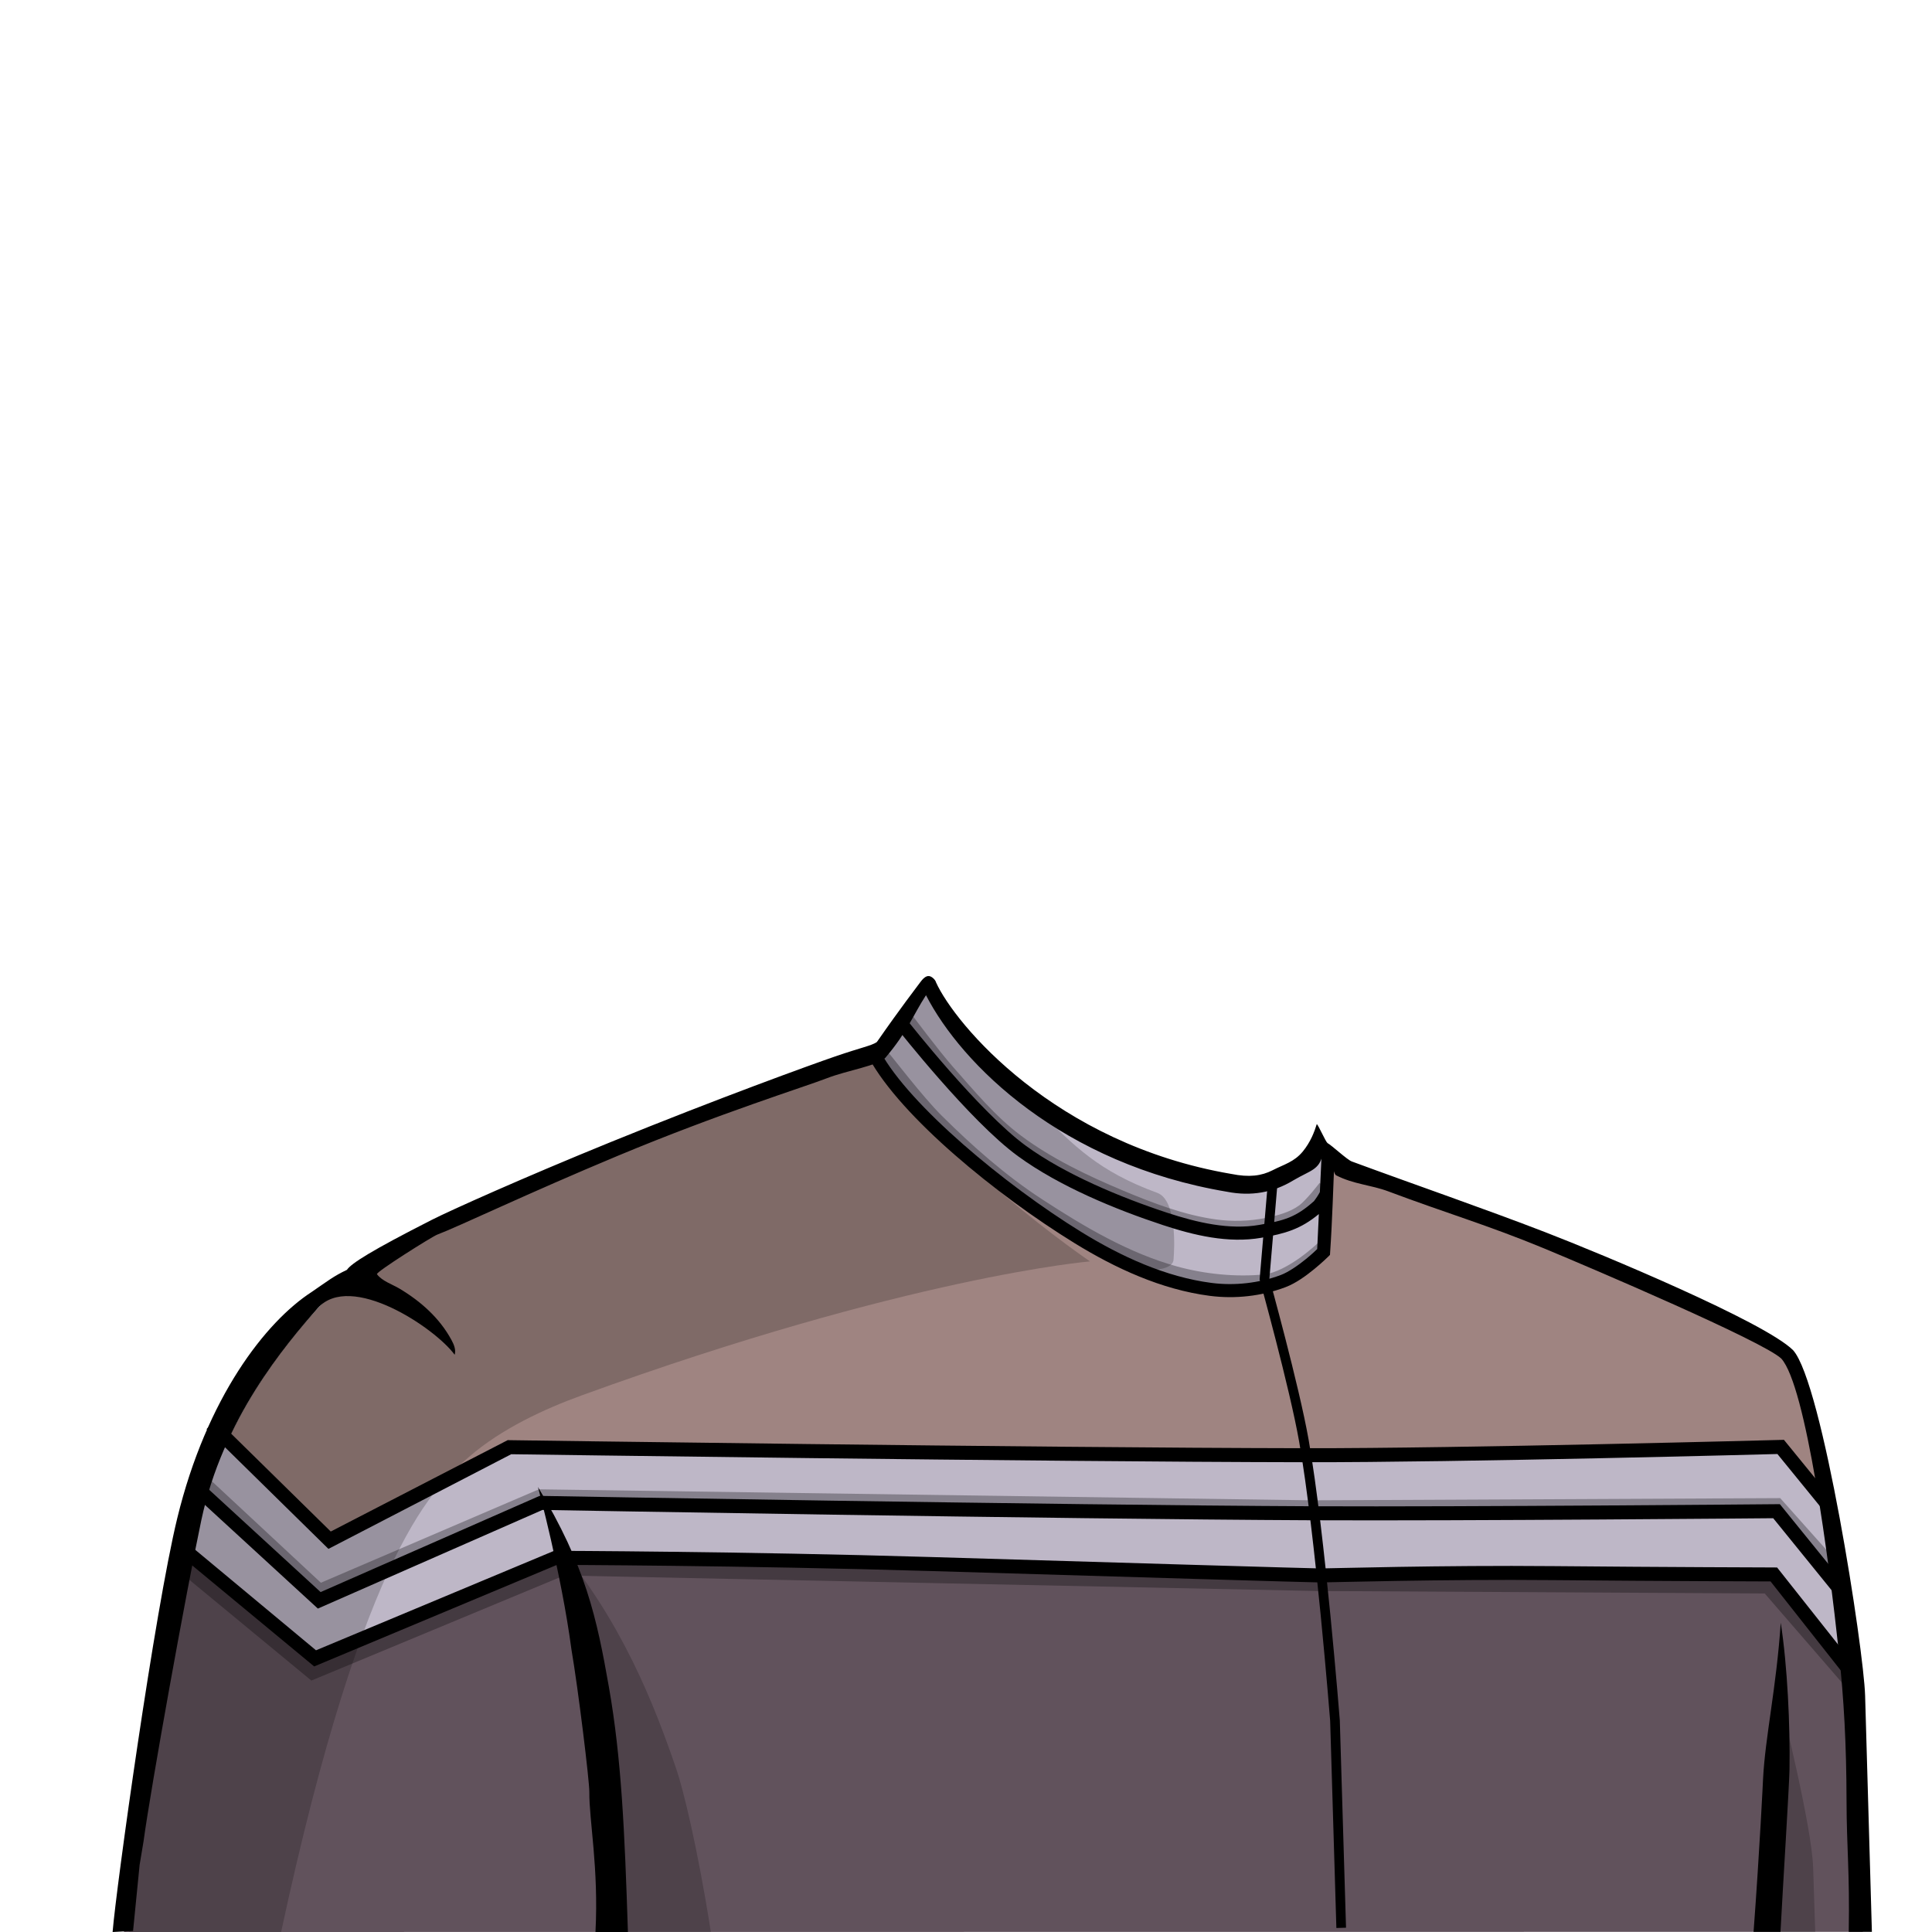
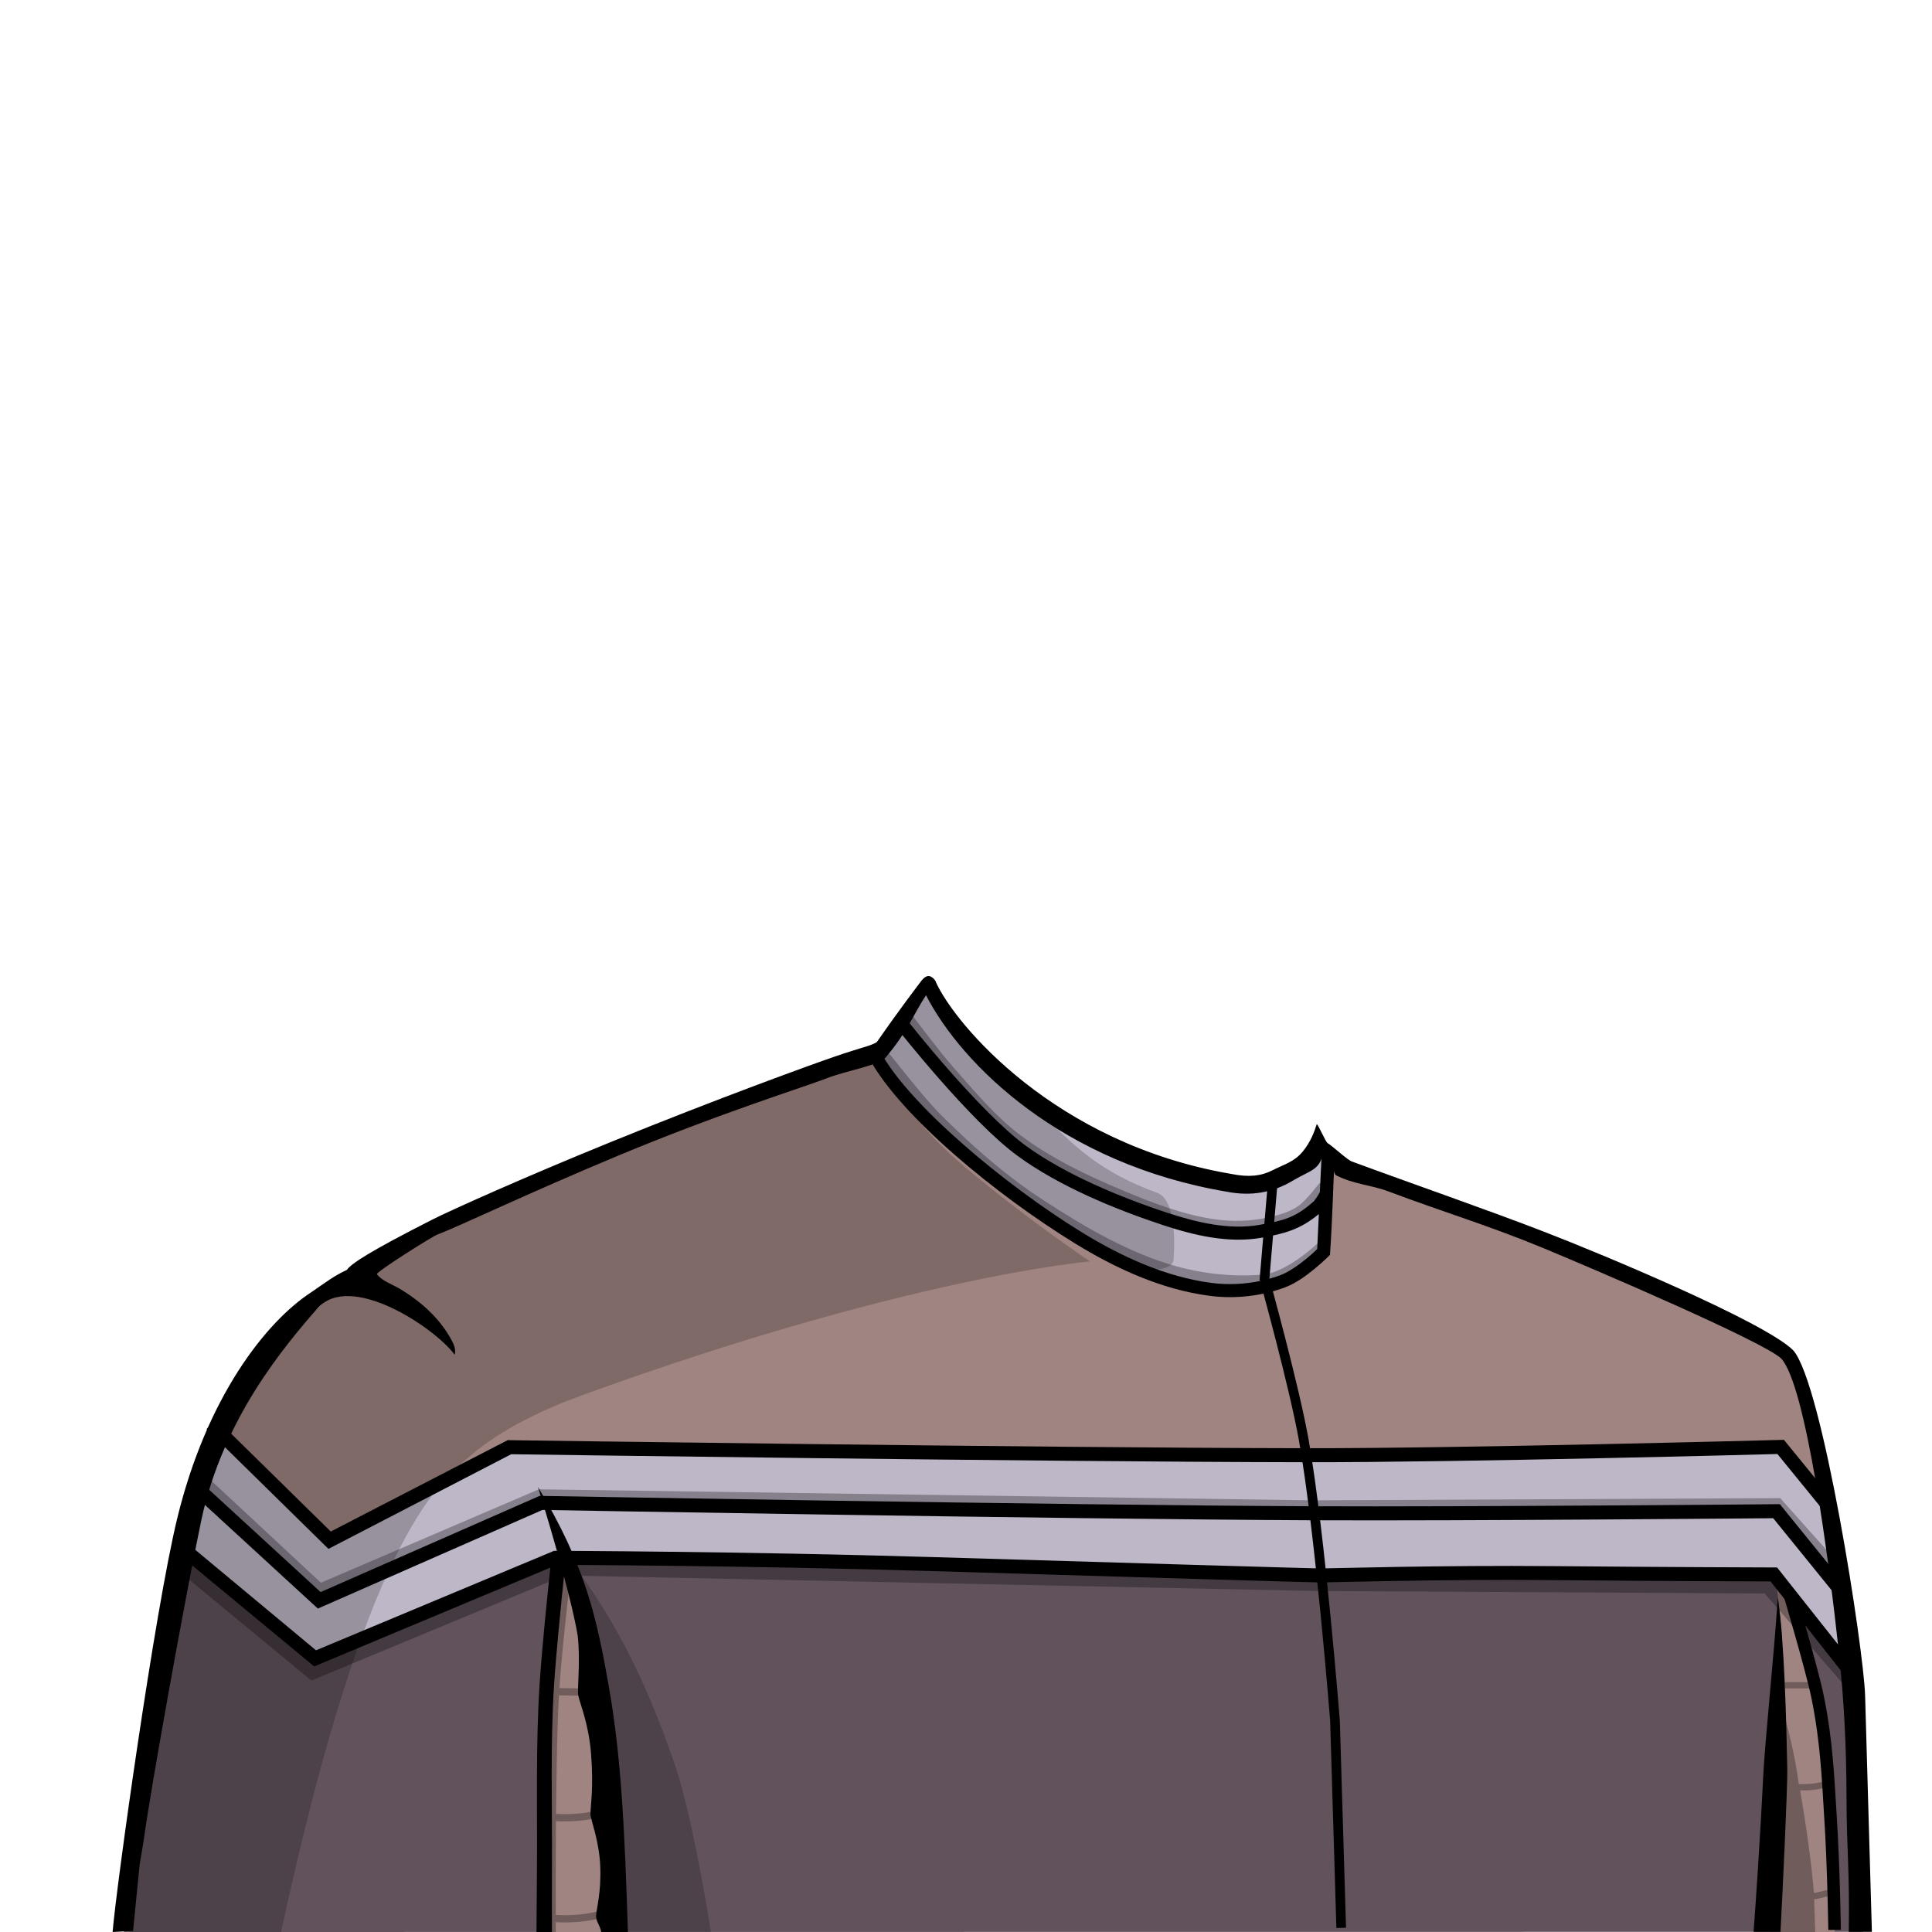
<svg xmlns="http://www.w3.org/2000/svg" version="1.1" id="svg171226" width="400" height="400" viewBox="0 0 400 400" xml:space="preserve">
  <defs id="defs171230">
                
            
                
            
                
            
                
            
                
            
                
            
                
            
                
            
                
            
                
            
                
            
                
            
                
            
                
            
                
            
                
            
                
            
                
            
                
            
                
            
                
            
                
            
                
            
                
            
                
            
                
            
                
            
                
            
                
            
                
            
                
            
                
            
                
            
                
            
                
            
                
            
                
            
                
            
                    
                
                
            
                
            
                
            
                
            
                
            
                
            
                
            
                
            
                
            </defs>
  <g id="g171234" style="display:inline">
    <path id="path171958" style="fill:#61525c;fill-opacity:1;fill-rule:nonzero;stroke:none;stroke-width:1.333" d="m 191.361,202.91 c -5.79,6.371 -7.409,12.613 -8.948,13.076 -1.485,1.053 -2.465,1.857 -3.589,1.83 -1.125,-0.027 -2.717,0.885 -3.861,0.97 l -40.608,14.921 -39.447,16.969 -11.855,6.043 -6.742,6.277 -9.459,6.824 c -11.835,12.451 -19.196,25.304 -24.971,40.912 l -15.188,70.924 c 0,0 0.669,0.617 1.014,0.941 -2.89e-4,-2.4e-4 -0.049,-0.039 -0.049,-0.039 L 25.664,400 385.689,399.967 384.68,369.105 383.811,342.533 c -1.525,-11.003 -6.345,-45 -8.674,-52.572 -2.789,-9.065 -4.216,-9.716 -12.369,-14.598 -9.065,-4.881 -34.585,-15.749 -45.783,-20.471 -9.875,-4.164 -26.093,-9.07 -36.317,-13.413 l -6.107,-4.65 -1.693,-1.677 0.307,0.49 -0.107,0.088 -5.922,7.698 -3.223,2.216 -3.324,0.206 -5.639,0.343 c -26.537,-3.799 -45.791,-20.059 -61.352,-40.634 -0.943,-1.793 -1.783,-1.753 -2.246,-2.65 z" />
+     <path style="fill:#9f8481;fill-opacity:1;stroke:none;stroke-width:1px;stroke-linecap:butt;stroke-linejoin:miter;stroke-opacity:1" d="m 367.737,327.443 c 0,0 1.162,10.138 1.162,10.57 0,0.432 0.324,24.082 0.324,24.082 l -1.62,28.51 V 400 h 12.203 c 0.551,0 -1.404,-26.242 -1.404,-26.242 l -3.564,-29.266 -4.968,-15.335 z" id="path17" />
    <path d="m 367.954,278.712 c 0,0 3.129,28.845 1.144,48.113 0,0 3.301,-23.672 0.824,-46.241 z" style="fill:#000000;fill-opacity:1;fill-rule:nonzero;stroke:none;stroke-width:1.333" id="path172006" />
-     <path style="display:inline;opacity:0.2;fill:#000000;fill-opacity:1;stroke:none;stroke-width:0.912px;stroke-linecap:butt;stroke-linejoin:miter;stroke-opacity:1" d="m 368.954,353.548 c 0,0 6.169,24.649 6.438,33.172 0.269,8.523 0.429,13.28 0.429,13.28 H 366.379 Z" id="path2" />
+     <path id="path2" style="display:inline;opacity:0.3;fill:#000000;fill-opacity:1;stroke:none;stroke-width:0.912px;stroke-linecap:butt;stroke-linejoin:miter;stroke-opacity:1" d="m 369.547,348.27 v 1.301 h 6.154 v -1.301 z m -0.594,5.279 -0.552,15.674 c -5.6e-4,-3e-5 -0.002,0 -0.002,0 l -0.082,1.297 c 0,0 0.005,-5.7e-4 0.014,0 L 366.379,400 h 9.441 c 0,0 -0.079,-2.378 -0.221,-6.785 0.062,-0.007 0.122,-0.014 0.182,-0.021 1.483,-0.183 4.004,-0.996 4.004,-0.996 l -0.391,-1.24 c 0,0 -2.603,0.803 -3.771,0.947 -0.022,0.003 -0.044,0.005 -0.066,0.008 -0.61,-7.12 -1.665,-14.183 -2.856,-21.229 0.833,0.007 1.645,-0.006 2.295,-0.057 1.177,-0.091 3.223,-0.555 3.223,-0.555 l -0.281,-1.268 c 0,0 -2.106,0.453 -3.041,0.525 -0.659,0.051 -1.558,0.058 -2.477,0.045 -1.08,-8.24 -3.466,-15.826 -3.466,-15.826 z" />
    <path d="m 114.767,319.019 10.485,39.097 c 0,0 2.16,18.548 4.041,41.884 H 147.174 c -2.753,-17.534 -5.728,-29.57 -7.131,-33.672 -4.529,-13.239 -11.242,-30.708 -25.276,-47.308 z" style="display:inline;opacity:0.2;fill:#000000;fill-opacity:1;fill-rule:nonzero;stroke:none;stroke-width:1.333" id="path172192" />
    <path id="path6" style="fill:#9f8481;fill-opacity:1;stroke:none;stroke-width:1px;stroke-linecap:butt;stroke-linejoin:miter;stroke-opacity:1" d="m 191.361,202.91 c -5.79,6.371 -7.964,12.682 -12.109,14.42 l -44.896,16.377 -39.447,16.969 -11.855,6.043 -6.742,6.277 -9.459,6.824 c -9.147,9.623 -15.607,19.503 -20.742,30.693 9.288,8.418 23.418,20.945 23.418,20.945 l 33.906,-20.172 c 0,0 110.149,2.74 165.236,3.004 33.191,0.159 99.57,-0.857 99.57,-0.857 l 10.832,7.301 c -1.463,-9.104 -2.933,-17.516 -3.936,-20.773 -2.789,-9.065 -4.216,-9.716 -12.369,-14.598 -9.065,-4.881 -34.585,-15.749 -45.783,-20.471 -9.875,-4.164 -25.878,-8.641 -36.102,-12.984 l -6.322,-5.079 -2.658,-2.535 0.307,0.49 -0.107,0.088 -4.957,8.557 -3.223,2.215 -3.324,0.207 -5.639,0.344 c -26.537,-3.799 -45.791,-20.06 -61.352,-40.635 -0.943,-1.793 -1.783,-1.753 -2.246,-2.65 z" />
    <path style="fill:#beb7c7;fill-opacity:1;stroke:none;stroke-width:1px;stroke-linecap:butt;stroke-linejoin:miter;stroke-opacity:1" d="m 37.983,321.03 3.648,-16.738 3.863,-8.584 22.318,22.854 36.266,-19.85 165.451,2.146 99.142,-0.966 10.3,9.549 5.579,36.481 -17.382,-18.562 -94.206,-1.18 -157.296,-4.936 -50.429,21.996 z" id="path7" />
    <path style="fill:#beb7c7;stroke:none;stroke-width:1px;stroke-linecap:butt;stroke-linejoin:miter;stroke-opacity:1;fill-opacity:1" d="m 180.687,219.313 24.893,25.751 28.326,16.309 17.167,6.438 10.73,-1.717 9.871,-4.721 1.717,-2.146 0.429,-22.318 -9.013,6.867 -7.296,0.858 -21.459,-4.292 -24.464,-13.305 -14.163,-14.163 -5.579,-9.871 z" id="path10" />
-     <path id="path172002" style="fill:#000000;fill-opacity:1;fill-rule:nonzero;stroke:none;stroke-width:1.333" d="m 192.396,202.09 c -0.742,-0.118 -1.407,0.638 -1.957,1.393 -0.721,0.991 -3.907,5.082 -8.908,12.28 -1.282,0.801 -2.954,1.017 -8.718,2.996 -4.748,1.63 -23.985,8.581 -46.521,17.756 -17.965,7.314 -33.101,14.112 -36.914,16.052 -12.487,6.353 -16.655,9.006 -17.549,10.34 -2.783,1.315 -4.022,2.34 -7.293,4.574 -9.534,6.171 -21.756,21.86 -27.834,46.834 C 32.024,333.542 24.036,390.946 23.314,400 l 4.236,-0.215 1.354,-13.666 0.816,-4.902 c 1.511,-11.199 8.858,-51.808 11.955,-66.447 4.435,-20.967 17.346,-36.267 24.098,-43.912 6.763,-7.659 24.309,4.068 28.361,9.631 0.307,-1.035 -0.155,-2.13 -0.67,-3.078 -2.468,-4.544 -6.364,-7.996 -10.762,-10.621 -1.479,-0.881 -3.62,-1.568 -4.656,-2.98 -0.307,-0.42 11.427,-7.801 12.475,-8.193 4.259,-1.597 18.664,-8.513 37.477,-16.358 20.992,-8.755 38.617,-14.242 43.217,-16.028 4.249,-1.65 10.494,-2.56 12.111,-4.25 4.614,-5.449 5.649,-8.704 8.391,-12.934 7.406,14.408 28.229,34.983 62.373,40.7 4.923,0.959 9.506,0.179 13.707,-2.381 3.506,-2.069 5.323,-2.103 6.041,-5.308 0.989,1.669 -0.134,-0.11 0.792,0.796 1.497,1.177 1.413,3.218 2.024,3.496 3.61,1.849 7.224,1.973 10.797,3.316 11.761,4.423 20.772,7.05 32.232,11.802 10.071,4.176 45.327,19.238 49.109,22.805 5.132,5.649 9.884,41.831 11.904,60.617 1.081,10.053 1.584,19.314 1.609,30.812 0.022,10.057 0.671,14.695 0.459,27.266 h 4.791 c -0.468,-16.305 -0.936,-32.61 -1.404,-48.914 -0.275,-9.583 -8.835,-64.824 -14.92,-71.521 -5.943,-5.871 -39.621,-19.907 -51.232,-24.393 -12.86,-4.968 -27.218,-9.904 -40.141,-14.677 -0.96,-0.358 -4.1,-3.303 -5.011,-3.802 -0.41,-0.317 -1.814,-3.578 -2.218,-3.942 -0.472,1.547 -1.283,3.721 -2.889,5.674 -1.796,2.183 -3.856,2.664 -6.26,3.892 -2.298,1.174 -4.846,1.514 -8.53,0.768 -36.578,-6.225 -57.269,-31.077 -61.152,-39.655 -0.14,-0.549 -0.843,-1.217 -1.402,-1.307 z m -81.017,105.78 c 0,0 4.838,17.853 6.925,33.589 1.433,8.377 3.737,27.349 3.713,29.561 -0.062,5.811 1.955,15.71 1.27,28.98 h 6.717 c -0.674,-21.023 -1.358,-36.003 -3.92,-50.623 -2.541,-14.499 -4.835,-25.119 -14.705,-41.507 z m 257.306,28.097 c -0.906,13.491 -3.22,23.615 -3.662,32.328 0,0 -0.676,14.34 -1.965,31.672 h 5.574 c 0.484,-9.216 1.806,-30.129 1.863,-33.656 0.146,-9.016 -0.42,-21.346 -1.811,-30.344 z" />
-     <path d="m 172.938,219.81 -38.358,14.152 -39.555,17.657 -11.737,6.162 -6.979,5.215 -9.459,6.824 -8.589,6.699 L 39.092,312.878 27.203,391.627 26.678,400 H 58.201 c 17.333,-80.553 32.166,-92.522 38.905,-98.368 6.739,-5.845 15.612,-9.926 23.284,-12.716 67.723,-24.627 105.278,-27.757 105.278,-27.757 0,0 -31.574,-21.47 -45.495,-43.687 -2.589,0.144 -4.846,1.857 -7.234,2.337 z" style="display:inline;opacity:0.2;fill:#000000;fill-opacity:1;fill-rule:nonzero;stroke:none;stroke-width:1.333" id="path172176" />
+     <path style="fill:#9f8481;fill-opacity:1;stroke:none;stroke-width:1px;stroke-linecap:butt;stroke-linejoin:miter;stroke-opacity:1" d="m 116.309,323.605 -3.004,22.747 -0.429,31.76 L 112.446,400 h 13.305 v -33.476 l -4.292,-25.322 z" id="path9" />
+     <path id="path172002" style="fill:#000000;fill-opacity:1;fill-rule:nonzero;stroke:none;stroke-width:1.333" d="m 192.258,202.078 c -0.686,-0.012 -1.303,0.697 -1.818,1.404 -0.721,0.991 -3.908,5.082 -8.908,12.279 -1.282,0.801 -2.953,1.017 -8.717,2.996 -4.748,1.63 -23.986,8.581 -46.521,17.756 -17.965,7.314 -33.101,14.113 -36.914,16.053 -12.487,6.353 -16.655,9.006 -17.549,10.34 -2.783,1.315 -4.022,2.34 -7.293,4.574 -9.534,6.171 -21.756,21.86 -27.834,46.834 C 32.024,333.542 24.036,390.946 23.314,400 l 4.236,-0.215 1.354,-13.666 0.816,-4.902 c 1.511,-11.199 8.858,-51.808 11.955,-66.447 4.435,-20.967 17.346,-36.267 24.098,-43.912 6.763,-7.659 24.309,4.068 28.361,9.631 0.307,-1.035 -0.155,-2.13 -0.67,-3.078 -2.468,-4.544 -6.364,-7.996 -10.762,-10.621 -1.479,-0.881 -3.62,-1.568 -4.656,-2.98 -0.307,-0.42 11.427,-7.801 12.475,-8.193 4.259,-1.597 18.664,-8.513 37.477,-16.359 20.992,-8.755 38.617,-14.241 43.217,-16.027 4.249,-1.65 10.495,-2.56 12.111,-4.25 4.614,-5.449 5.649,-8.704 8.391,-12.934 7.406,14.408 28.229,34.983 62.373,40.699 4.923,0.959 9.506,0.179 13.707,-2.381 3.506,-2.069 5.324,-2.102 6.041,-5.307 0.325,0.548 0.423,0.724 0.439,0.746 v 0.002 h 0.002 v -0.002 c -0.003,-0.018 -0.064,-0.163 -0.039,-0.211 7e-4,-0.001 0.003,-0.005 0.004,-0.006 9.1e-4,-8.1e-4 0.005,-0.003 0.006,-0.004 0.038,-0.018 0.14,0.036 0.379,0.27 1.497,1.177 1.414,3.218 2.025,3.496 3.61,1.849 7.224,1.973 10.797,3.316 11.761,4.423 20.772,7.051 32.232,11.803 10.071,4.176 45.327,19.238 49.109,22.805 5.132,5.649 9.884,41.831 11.904,60.617 1.081,10.053 1.584,19.314 1.609,30.812 0.022,10.057 0.671,14.695 0.459,27.266 h 4.791 c -0.468,-16.305 -0.936,-32.61 -1.404,-48.914 -0.275,-9.583 -8.835,-64.824 -14.92,-71.521 -5.943,-5.871 -39.621,-19.907 -51.232,-24.393 -12.86,-4.968 -27.218,-9.905 -40.141,-14.678 -0.96,-0.358 -4.101,-3.302 -5.012,-3.801 -0.41,-0.317 -1.813,-3.577 -2.217,-3.941 -0.472,1.547 -1.285,3.722 -2.891,5.674 -1.796,2.183 -3.855,2.663 -6.26,3.891 -2.298,1.174 -4.846,1.515 -8.529,0.77 -36.578,-6.225 -57.269,-31.078 -61.152,-39.656 -0.14,-0.549 -0.843,-1.217 -1.402,-1.307 -0.046,-0.007 -0.093,-0.011 -0.139,-0.012 z m -80.879,105.791 c 0,0 2.151,6.848 4.301,14.545 l -1.503,-0.141 c 0,0 -1.912,17.716 -2.469,26.566 -0.788,12.513 -0.462,25.008 -0.533,37.418 -0.026,4.594 -0.1,13.742 -0.1,13.742 h 3.2 c 0,0 -0.026,-9.165 0,-13.727 0.072,-12.484 -0.351,-24.926 0.426,-37.258 0.389,-6.177 1.47,-16.948 2.061,-22.65 1.203,4.502 2.283,8.951 2.83,12.197 0.643,5.292 -0.136,11.195 0.145,12.512 0.408,1.915 2.151,5.842 2.637,12.035 0.56,7.151 -0.123,10.748 -0.129,12.531 -0.003,0.921 1.818,5.443 2.031,10.738 0.221,5.488 -0.8,8.854 -0.869,10.293 -0.052,1.083 0.905,2.087 1.061,3.328 h 5.537 c -0.674,-21.023 -1.358,-36.003 -3.92,-50.623 -2.541,-14.499 -4.835,-25.12 -14.705,-41.508 z m 256.696,22.905 c -0.906,13.491 -2.609,28.808 -3.051,37.521 0,0 -0.676,14.34 -1.965,31.672 h 5.574 c 0.484,-9.216 1.476,-30.129 1.405,-33.656 -0.185,-9.248 -0.572,-26.539 -1.963,-35.536 z" />
+     <path d="m 172.938,219.81 -38.358,14.152 -39.555,17.657 -11.737,6.162 -6.979,5.215 -9.459,6.824 -8.589,6.699 L 39.092,312.878 27.203,391.627 26.678,400 H 58.201 c 17.333,-80.553 32.166,-92.522 38.905,-98.368 6.739,-5.845 15.612,-9.926 23.284,-12.716 67.723,-24.627 105.278,-27.757 105.278,-27.757 0,0 -12.884,-8.614 -25.827,-19.479 -9.061,-7.607 -14.741,-15.551 -19.668,-24.208 -2.589,0.144 -4.846,1.857 -7.234,2.337 z" style="display:inline;opacity:0.2;fill:#000000;fill-opacity:1;fill-rule:nonzero;stroke:none;stroke-width:1.333" id="path172176" />
    <path id="path1" style="color:#000000;fill:#000000;-inkscape-stroke:none" d="M 44.793,293.816 42.76,295.885 68,320.68 105.842,301.081 c 0.697,0.015 108.731,1.568 164.113,1.657 32.646,0.053 96.79,-1.668 98.039,-1.701 l 8.994,11.037 2.248,-1.832 -9.893,-12.141 -0.713,0.019 c 0,0 -65.818,1.77 -98.672,1.717 -55.48,-0.089 -164.447,-1.665 -164.447,-1.665 l -0.396,-0.008 -36.635,18.923 z m -3.898,12.412 -1.961,2.137 26.877,24.674 46.498,-20.424 c 0.563,0.01 106.252,1.9 159.359,2.139 31.838,0.143 94.532,-0.416 95.455,-0.424 l 12.438,15.338 2.252,-1.826 -13.314,-16.422 -0.699,0.006 c 0,0 -64.099,0.573 -96.119,0.43 -53.197,-0.239 -159.637,-2.146 -159.637,-2.146 l -0.318,-0.006 -45.348,19.92 z m 73.841,14.844 -49.31,20.605 -26.465,-22.023 -1.74,2.32 27.827,23.043 50.261,-21.027 c 0.326,0.01 38.356,0.103 77.514,1.279 19.662,0.59 39.417,1.18 54.445,1.623 7.514,0.221 13.848,0.406 18.396,0.535 4.548,0.129 7.161,0.203 7.727,0.203 1.364,0 25.183,-0.697 48.198,-0.483 22.68,0.211 44.346,0.266 44.99,0.272 l 16.007,20.299 2.211,-1.875 -16.864,-21.31 -0.662,-0.008 c 0,0 -22.639,-0.061 -45.654,-0.276 -23.015,-0.215 -46.585,0.481 -48.225,0.481 -0.186,0 -3.098,-0.074 -7.645,-0.203 -4.546,-0.129 -10.879,-0.312 -18.393,-0.533 -15.028,-0.443 -34.783,-1.033 -54.445,-1.623 -39.324,-1.18 -77.842,-1.288 -77.842,-1.288 z" />
    <path style="fill:none;stroke:#000000;stroke-width:2;stroke-linecap:butt;stroke-linejoin:miter;stroke-dasharray:none;stroke-opacity:1" d="m 277.682,399.142 -1.288,-42.918 c 0,0 -3.058,-38.804 -6.438,-57.94 -1.997,-11.31 -8.155,-33.476 -8.155,-33.476 l 1.717,-20.172" id="path5" />
    <path d="m 193.182,234.1 c -13.809,-13.071 -10.936,-18.479 -10.936,-18.479 l 9.151,-12.339 2.079,0.813 c 3.139,12.957 13.162,17.595 21.506,25.819 7.411,7.304 12.347,12.558 24.626,17.057 4.071,1.492 3.568,11.547 3.352,13.924 -0.216,2.377 -8.01,4.462 -22.16,-5.494 -4.76,-3.349 -13.81,-8.233 -27.619,-21.302 z" style="opacity:0.2;fill:#000000;fill-opacity:1;fill-rule:nonzero;stroke:none;stroke-width:1.333" id="path172060" />
    <path id="path8" style="color:#000000;fill:#000000;-inkscape-stroke:none" d="m 187.971,211.398 -2.123,1.668 c 0,0 3.736,4.756 8.705,10.41 4.969,5.654 11.136,12.201 16.24,15.92 8.54,6.221 20.118,10.993 29.986,14.246 6.381,2.103 13.484,3.831 20.396,2.623 4.929,-0.861 8.124,-1.796 11.877,-4.906 l -0.34,7.24 c -0.253,0.247 -0.957,0.952 -2.311,2.057 -1.57,1.282 -3.618,2.715 -5.213,3.316 -4.494,1.696 -9.598,2.261 -14.371,1.641 -9.469,-1.231 -18.66,-5.443 -26.934,-10.539 -15.899,-9.793 -35.563,-26.244 -41.584,-37.266 l -2.369,1.293 c 6.64,12.154 26.349,28.301 42.537,38.271 8.466,5.214 17.974,9.614 28,10.918 5.222,0.679 10.737,0.072 15.674,-1.791 2.155,-0.813 4.29,-2.385 5.967,-3.754 1.677,-1.369 2.877,-2.561 2.877,-2.561 l 0.371,-0.371 c 0.518,-7.567 0.653,-13.923 0.99,-21.125 l -2.695,-0.127 -0.387,8.244 c -0.006,0.011 -0.005,0.01 -0.012,0.021 -0.339,0.653 -0.756,1.254 -1.191,1.844 -3.798,3.394 -6.171,4.028 -11.352,4.934 -6.163,1.077 -12.861,-0.475 -19.086,-2.527 -9.716,-3.202 -21.115,-7.944 -29.242,-13.865 -4.713,-3.433 -10.885,-9.923 -15.801,-15.518 -4.916,-5.594 -8.611,-10.297 -8.611,-10.297 z" />
    <path id="path11" style="color:#000000;fill:#000000;fill-opacity:0.3;-inkscape-stroke:none" d="m 42.951,305.83 -1.84,1.977 24.771,23.055 46.217,-19.807 159.508,2.271 95.76,-0.451 10.975,12.291 2.014,-1.797 -11.785,-13.201 -96.949,0.459 -160.057,-2.281 -45.129,19.342 z m 73.279,17.339 -51.279,21.288 -26.656,-22.008 -1.91,2.312 28.078,23.182 52.355,-21.757 155.684,3.21 92.872,0.521 17.081,19.726 2.16,-2.082 -17.948,-20.626 -94.105,-0.538 z" />
    <path id="path13" style="color:#000000;fill:#000000;fill-opacity:0.3;-inkscape-stroke:none" d="M 188.857 210.172 L 186.852 211.664 C 186.852 211.664 192.292 218.988 195.414 222.52 C 199.872 227.562 204.293 232.937 209.865 237.107 C 216.485 242.062 224.019 245.639 231.525 248.791 C 237.848 251.446 244.453 253.994 251.414 254.947 C 255.06 255.446 258.833 255.348 262.449 254.631 C 265.162 254.093 268.105 253.329 270.537 251.527 C 271.55 250.777 272.622 249.551 273.545 248.459 C 274.468 247.367 275.188 246.426 275.188 246.426 L 273.199 244.908 C 273.199 244.908 272.516 245.805 271.637 246.846 C 270.758 247.886 269.629 249.088 269.049 249.518 C 267.133 250.937 264.558 251.665 261.963 252.18 C 258.631 252.841 255.126 252.932 251.754 252.471 C 245.178 251.57 238.768 249.121 232.494 246.486 C 225.061 243.365 217.716 239.86 211.363 235.105 C 206.112 231.175 201.784 225.949 197.287 220.863 C 194.351 217.542 188.857 210.172 188.857 210.172 z M 184.033 218.076 L 182.266 219.844 C 182.22 219.798 182.427 220.028 182.66 220.314 C 182.893 220.601 183.205 220.99 183.574 221.453 C 184.313 222.38 185.286 223.605 186.369 224.938 C 188.534 227.602 191.119 230.686 193.195 232.746 C 199.68 239.179 206.62 245.323 214.332 250.355 C 223.21 256.148 232.656 261.763 243.059 264.625 C 249.026 266.267 255.838 266.976 262.031 266.332 C 265.148 266.008 268.229 264.137 270.635 262.404 C 273.041 260.672 274.76 259.008 274.76 259.008 L 273.02 257.211 C 273.02 257.211 271.422 258.756 269.174 260.375 C 266.925 261.994 264.013 263.613 261.773 263.846 C 255.959 264.45 249.395 263.776 243.723 262.215 C 233.755 259.472 224.513 254.014 215.697 248.262 C 208.191 243.364 201.371 237.336 194.955 230.971 C 193.032 229.063 190.456 226.002 188.311 223.361 C 187.238 222.041 186.268 220.823 185.527 219.895 C 185.157 219.43 184.844 219.037 184.6 218.736 C 184.355 218.436 184.231 218.274 184.033 218.076 z " />
+     <path style="fill:none;stroke:#000000;stroke-width:2.6;stroke-linecap:butt;stroke-linejoin:miter;stroke-dasharray:none;stroke-opacity:1" d="m 370.497,329.943 c 0,0 4.624,15.598 5.79,21.246 1.936,9.38 2.204,17.303 2.683,24.776 0.696,10.851 0.858,23.605 0.858,23.605" id="path4" />
+     <path id="path15" style="baseline-shift:baseline;display:inline;overflow:visible;opacity:1;vector-effect:none;fill-opacity:0.3;enable-background:accumulate;stop-color:#000000;stop-opacity:1;fill:#000000" d="m 116.488,324.68 c 0,0 -1.935,16.414 -2.473,24.727 -0.001,0.021 -0.003,0.042 -0.004,0.062 l -0.266,-0.004 -0.025,1.5 0.199,0.004 c -0.384,6.762 -0.437,13.524 -0.549,20.262 -0.032,1.902 -0.004,3.266 -0.021,5.697 -0.068,9.755 -0.086,23.072 -0.086,23.072 h 1.799 c 0,0 -0.002,-0.884 -0.004,-2.033 3.16,0.16 5.994,-0.032 9.047,-0.779 l -0.357,-1.457 c -2.928,0.717 -5.607,0.897 -8.691,0.734 -0.005,-4.474 -0.005,-12.659 0.047,-19.418 3.142,0.156 5.963,-0.037 9.002,-0.781 l -0.357,-1.457 c -2.909,0.712 -5.572,0.896 -8.631,0.738 0.014,-1.556 0.031,-3.008 0.053,-4.287 0.113,-6.773 0.168,-13.534 0.553,-20.262 l 4.545,0.074 0.023,-1.5 -4.477,-0.074 c 0.532,-8.194 2.461,-24.607 2.461,-24.607 z" />
  </g>
</svg>
